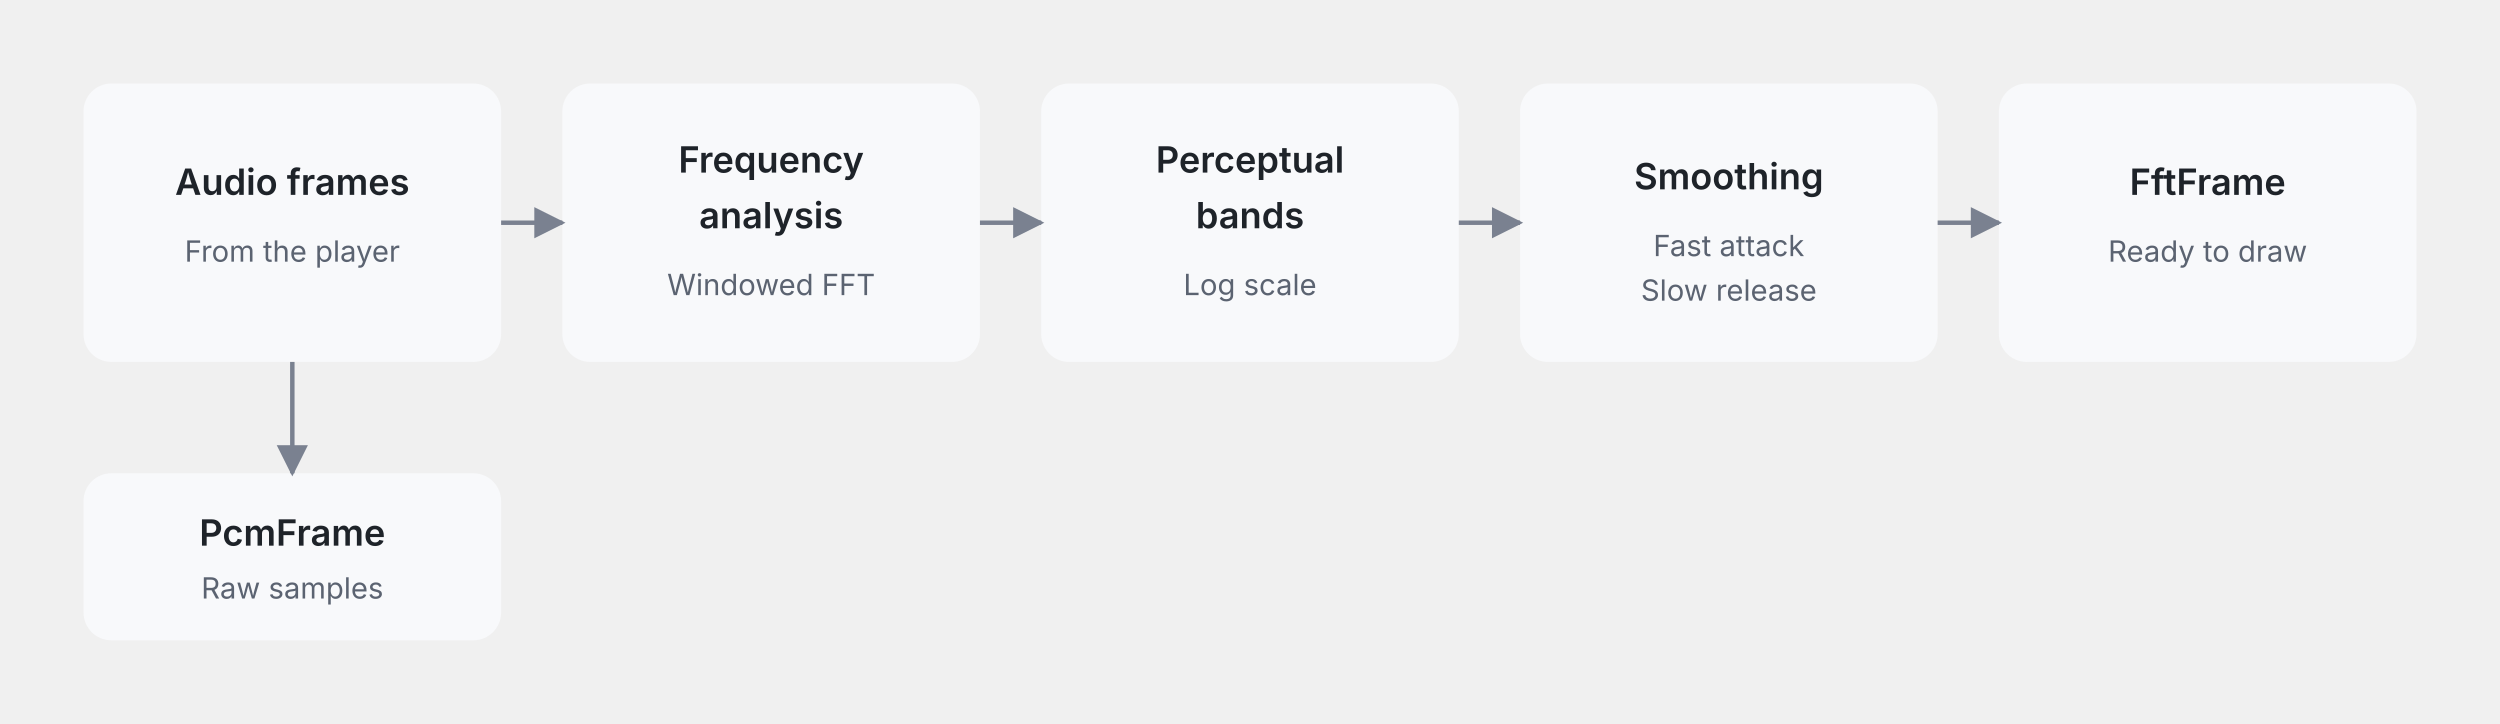
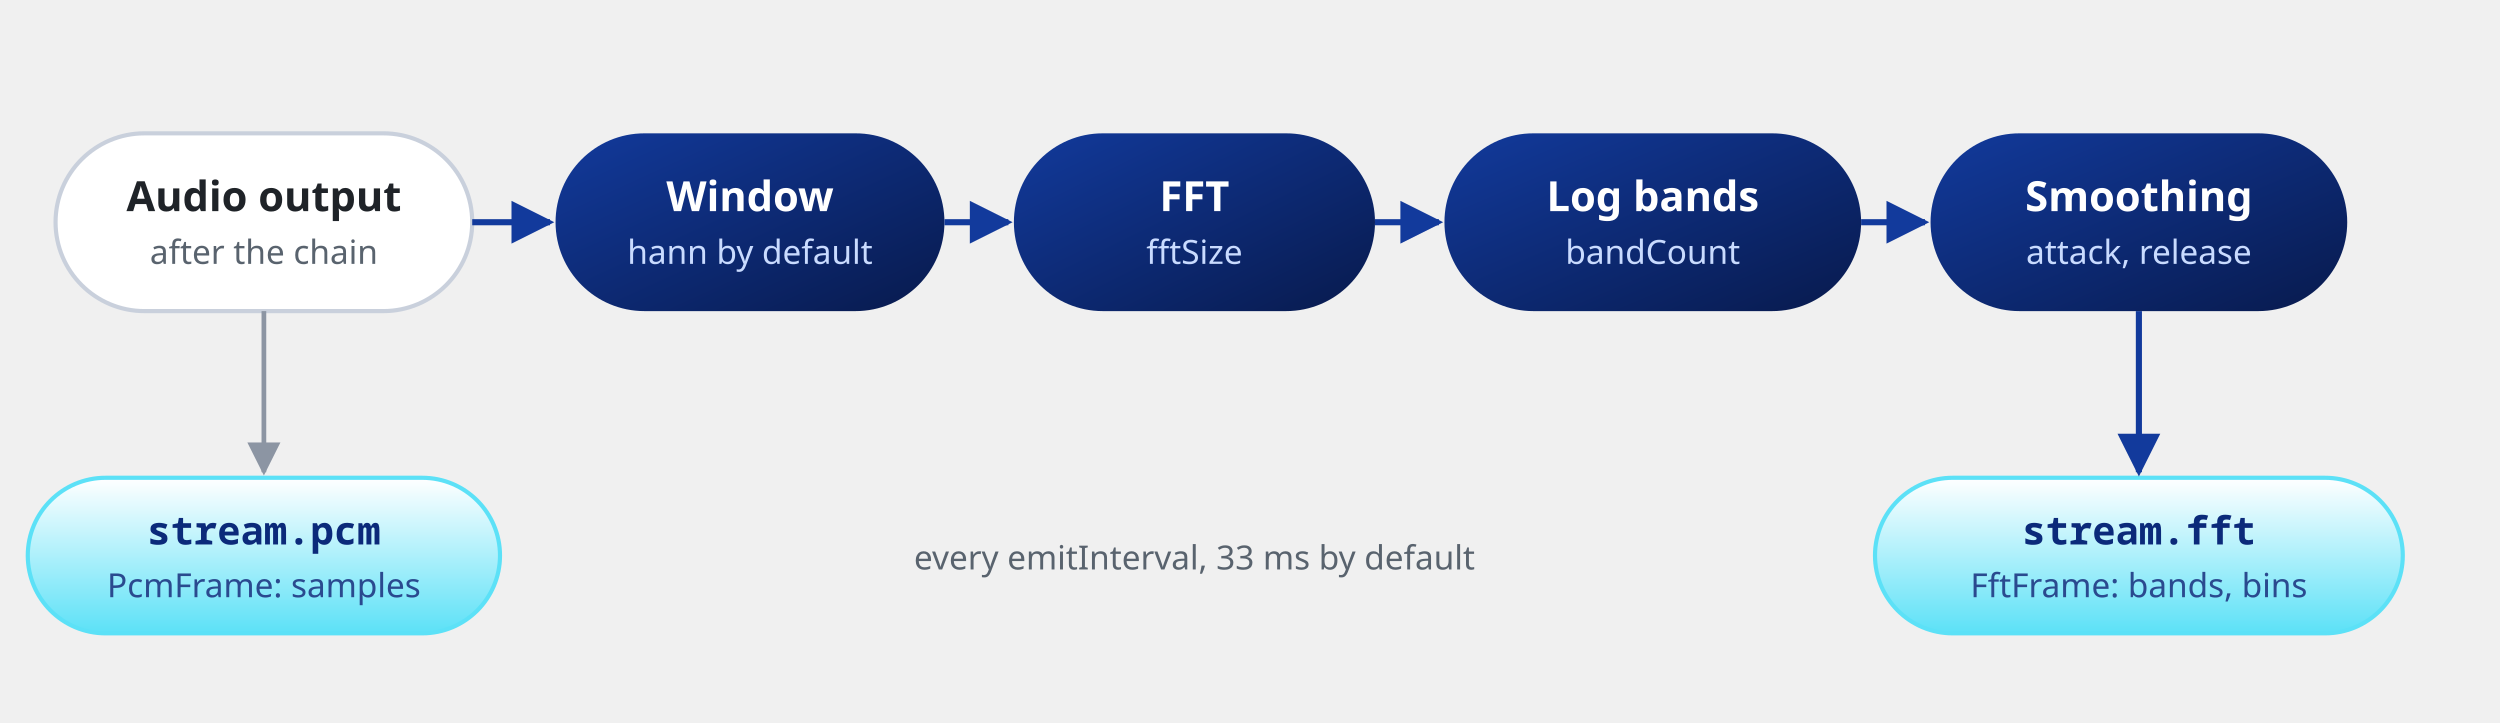
- <svg xmlns="http://www.w3.org/2000/svg" viewBox="-15 10 898 260" font-family="system-ui, -apple-system, sans-serif" font-size="13" role="img" aria-label="Spectrum and PCM pipeline">
+ <svg xmlns="http://www.w3.org/2000/svg" viewBox="0 0 900 260" width="900" height="260" role="img" aria-label="Spectrum pipeline">
  <defs>
-     <marker id="ar" viewBox="0 0 10 10" refX="9" refY="5" markerWidth="7" markerHeight="7" orient="auto-start-reverse">
-       <path d="M0,0 L10,5 L0,10 z" fill="#7a8190" />
+     <linearGradient id="plate" x1="0" y1="0" x2="1" y2="1">
+       <stop offset="0" stop-color="#123A9C" />
+       <stop offset="1" stop-color="#081A4D" />
+     </linearGradient>
+     <linearGradient id="bars" x1="0" y1="1" x2="0" y2="0">
+       <stop offset="0" stop-color="#5CE1F7" />
+       <stop offset="1" stop-color="#FFFFFF" />
+     </linearGradient>
+     <marker id="mmain" viewBox="0 0 10 10" refX="9" refY="5" markerWidth="7" markerHeight="7" orient="auto-start-reverse">
+       <path d="M0,0 L10,5 L0,10 z" fill="#123A9C" />
+     </marker>
+     <marker id="msec" viewBox="0 0 10 10" refX="9" refY="5" markerWidth="7" markerHeight="7" orient="auto-start-reverse">
+       <path d="M0,0 L10,5 L0,10 z" fill="#8C95A3" />
+     </marker>
+     <marker id="mfail" viewBox="0 0 10 10" refX="9" refY="5" markerWidth="7" markerHeight="7" orient="auto-start-reverse">
+       <path d="M0,0 L10,5 L0,10 z" fill="#B42318" />
    </marker>
  </defs>
-   <style>
-     rect       { fill: #f8f9fb; rx: 10; ry: 10; }
-     .title     { font-weight: 600; fill: #1e2329; }
-     .sub       { font-size: 10.5px; fill: #5b6371; }
-     .arrow     { stroke: #7a8190; stroke-width: 1.6; fill: none;
-                  marker-end: url(#ar); }
-   </style>
-   <rect x="15" y="40" width="150" height="100" />
-   <text class="title" x="90" y="80" text-anchor="middle">Audio frames</text>
-   <text class="sub" x="90" y="104" text-anchor="middle">From the player</text>
-   <rect x="187" y="40" width="150" height="100" />
-   <text class="title" x="262" y="72" text-anchor="middle">Frequency</text>
-   <text class="title" x="262" y="92" text-anchor="middle">analysis</text>
-   <text class="sub" x="262" y="116" text-anchor="middle">Windowed FFT</text>
-   <rect x="359" y="40" width="150" height="100" />
-   <text class="title" x="434" y="72" text-anchor="middle">Perceptual</text>
-   <text class="title" x="434" y="92" text-anchor="middle">bands</text>
-   <text class="sub" x="434" y="116" text-anchor="middle">Log scale</text>
-   <rect x="531" y="40" width="150" height="100" />
-   <text class="title" x="606" y="78" text-anchor="middle">Smoothing</text>
-   <text class="sub" x="606" y="102" text-anchor="middle">Fast attack</text>
-   <text class="sub" x="606" y="118" text-anchor="middle">Slow release</text>
-   <rect x="703" y="40" width="150" height="100" />
-   <text class="title" x="778" y="80" text-anchor="middle">FftFrame</text>
-   <text class="sub" x="778" y="104" text-anchor="middle">Ready to draw</text>
-   <path class="arrow" d="M165,90 L187,90" />
-   <path class="arrow" d="M337,90 L359,90" />
-   <path class="arrow" d="M509,90 L531,90" />
-   <path class="arrow" d="M681,90 L703,90" />
-   <rect x="15" y="180" width="150" height="60" />
-   <text class="title" x="90" y="206" text-anchor="middle">PcmFrame</text>
-   <text class="sub" x="90" y="225" text-anchor="middle">Raw samples</text>
-   <path class="arrow" d="M90,140 L90,180" />
+   <rect x="20.0" y="48.0" width="150" height="64" rx="32.0" fill="#FFFFFF" stroke="#C9D0DC" stroke-width="1.5" />
+   <text x="95" y="76" text-anchor="middle" font-family="Noto Sans, system-ui, -apple-system, Segoe UI, sans-serif" font-size="15" font-weight="600" fill="#1F2328">Audio output</text>
+   <text x="95" y="95" text-anchor="middle" font-family="Noto Sans, system-ui, -apple-system, Segoe UI, sans-serif" font-size="12" fill="#59636E">after the chain</text>
+   <rect x="200.0" y="48.0" width="140" height="64" rx="32.0" fill="url(#plate)" stroke="none" stroke-width="1.5" />
+   <text x="270" y="76" text-anchor="middle" font-family="Noto Sans, system-ui, -apple-system, Segoe UI, sans-serif" font-size="15" font-weight="600" fill="#FFFFFF">Window</text>
+   <text x="270" y="95" text-anchor="middle" font-family="Noto Sans, system-ui, -apple-system, Segoe UI, sans-serif" font-size="12" fill="#C9DBFF">hann by default</text>
+   <rect x="365.0" y="48.0" width="130" height="64" rx="32.0" fill="url(#plate)" stroke="none" stroke-width="1.5" />
+   <text x="430" y="76" text-anchor="middle" font-family="Noto Sans, system-ui, -apple-system, Segoe UI, sans-serif" font-size="15" font-weight="600" fill="#FFFFFF">FFT</text>
+   <text x="430" y="95" text-anchor="middle" font-family="Noto Sans, system-ui, -apple-system, Segoe UI, sans-serif" font-size="12" fill="#C9DBFF">fftSize</text>
+   <rect x="520.0" y="48.0" width="150" height="64" rx="32.0" fill="url(#plate)" stroke="none" stroke-width="1.5" />
+   <text x="595" y="76" text-anchor="middle" font-family="Noto Sans, system-ui, -apple-system, Segoe UI, sans-serif" font-size="15" font-weight="600" fill="#FFFFFF">Log bands</text>
+   <text x="595" y="95" text-anchor="middle" font-family="Noto Sans, system-ui, -apple-system, Segoe UI, sans-serif" font-size="12" fill="#C9DBFF">bandCount</text>
+   <rect x="695.0" y="48.0" width="150" height="64" rx="32.0" fill="url(#plate)" stroke="none" stroke-width="1.5" />
+   <text x="770" y="76" text-anchor="middle" font-family="Noto Sans, system-ui, -apple-system, Segoe UI, sans-serif" font-size="15" font-weight="600" fill="#FFFFFF">Smoothing</text>
+   <text x="770" y="95" text-anchor="middle" font-family="Noto Sans, system-ui, -apple-system, Segoe UI, sans-serif" font-size="12" fill="#C9DBFF">attack, release</text>
+   <path d="M170,80 L198,80" fill="none" stroke="#123A9C" stroke-width="2.2" marker-end="url(#mmain)" />
+   <path d="M340,80 L363,80" fill="none" stroke="#123A9C" stroke-width="2.2" marker-end="url(#mmain)" />
+   <path d="M495,80 L518,80" fill="none" stroke="#123A9C" stroke-width="2.2" marker-end="url(#mmain)" />
+   <path d="M670,80 L693,80" fill="none" stroke="#123A9C" stroke-width="2.2" marker-end="url(#mmain)" />
+   <rect x="675.0" y="172.0" width="190" height="56" rx="28.0" fill="url(#bars)" stroke="#5CE1F7" stroke-width="1.5" />
+   <text x="770" y="196" text-anchor="middle" font-family="Noto Sans Mono, ui-monospace, SFMono-Regular, Menlo, monospace" font-size="14" font-weight="600" fill="#0B2A7A">stream.fft</text>
+   <text x="770" y="215" text-anchor="middle" font-family="Noto Sans, system-ui, -apple-system, Segoe UI, sans-serif" font-size="12" fill="#2A4A8F">FftFrame: bands, bins</text>
+   <path d="M770,112 L770,170" fill="none" stroke="#123A9C" stroke-width="2.2" marker-end="url(#mmain)" />
+   <rect x="10.0" y="172.0" width="170" height="56" rx="28.0" fill="url(#bars)" stroke="#5CE1F7" stroke-width="1.5" />
+   <text x="95" y="196" text-anchor="middle" font-family="Noto Sans Mono, ui-monospace, SFMono-Regular, Menlo, monospace" font-size="14" font-weight="600" fill="#0B2A7A">stream.pcm</text>
+   <text x="95" y="215" text-anchor="middle" font-family="Noto Sans, system-ui, -apple-system, Segoe UI, sans-serif" font-size="12" fill="#2A4A8F">PcmFrame: samples</text>
+   <path d="M95,112 L95,170" fill="none" stroke="#8C95A3" stroke-width="1.7" marker-end="url(#msec)" />
+   <text x="430" y="205" text-anchor="middle" font-family="Noto Sans, system-ui, -apple-system, Segoe UI, sans-serif" font-size="12" font-weight="400" fill="#59636E">every emitInterval, 33 ms by default</text>
</svg>
